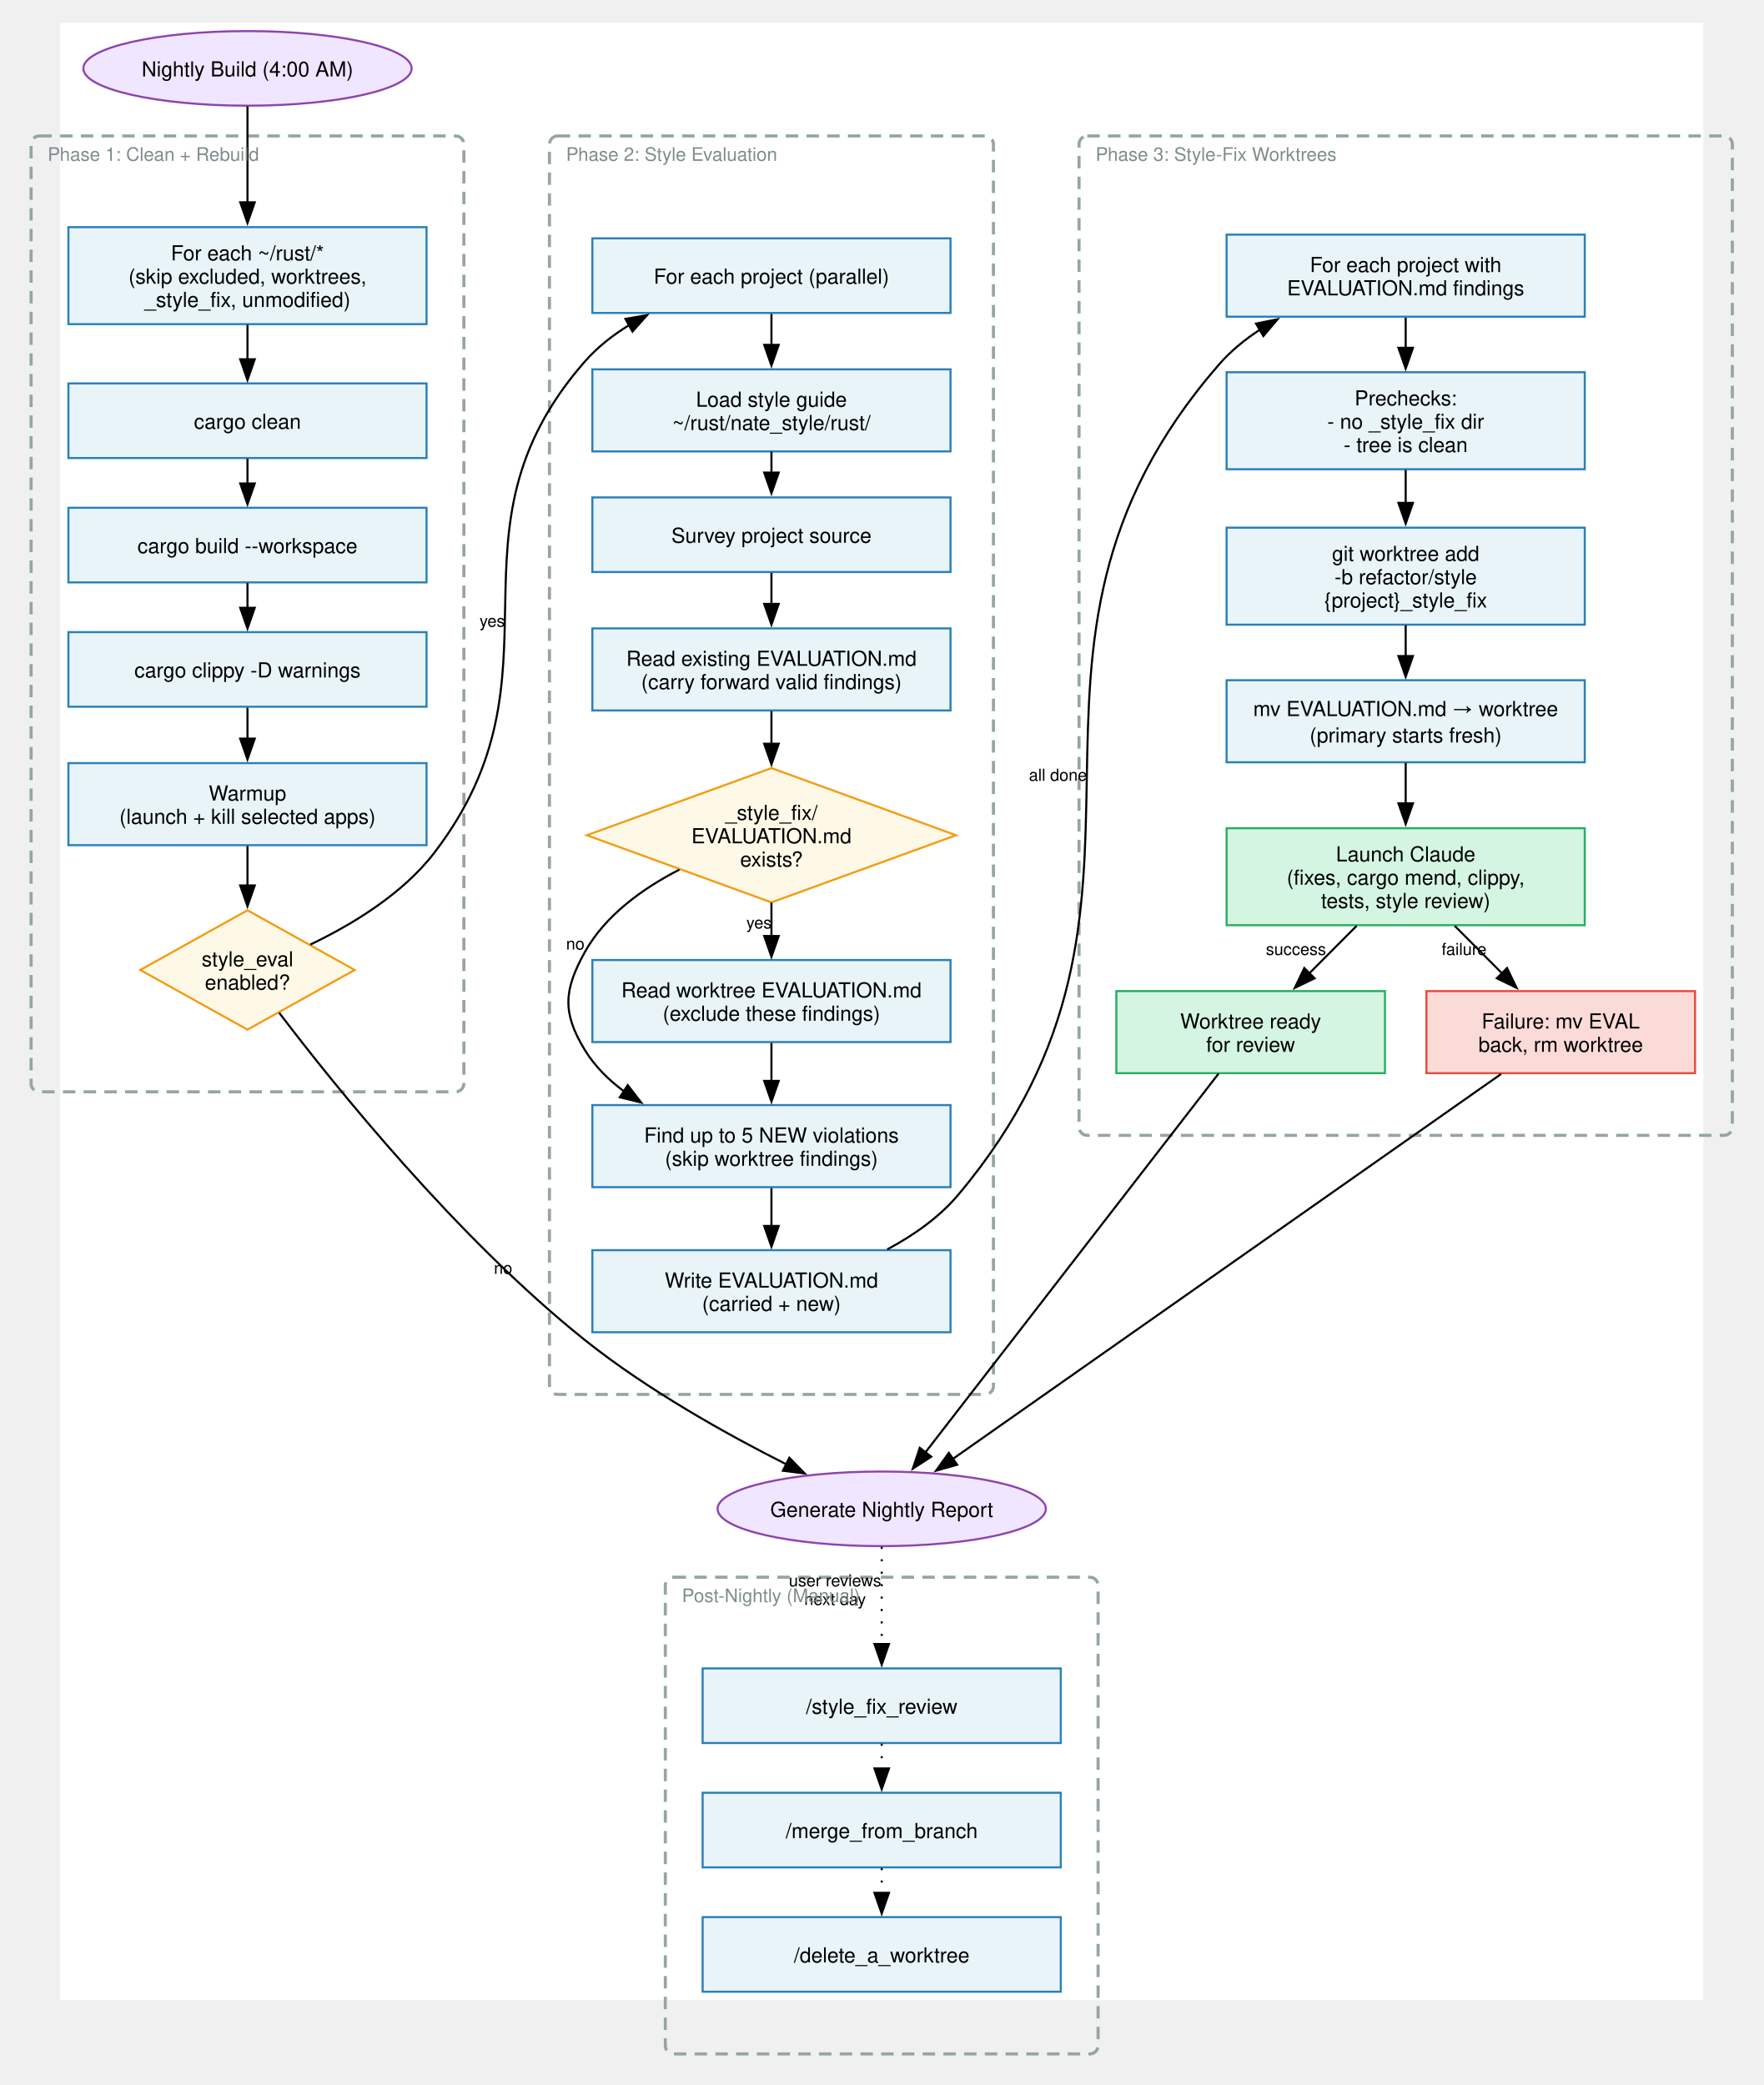
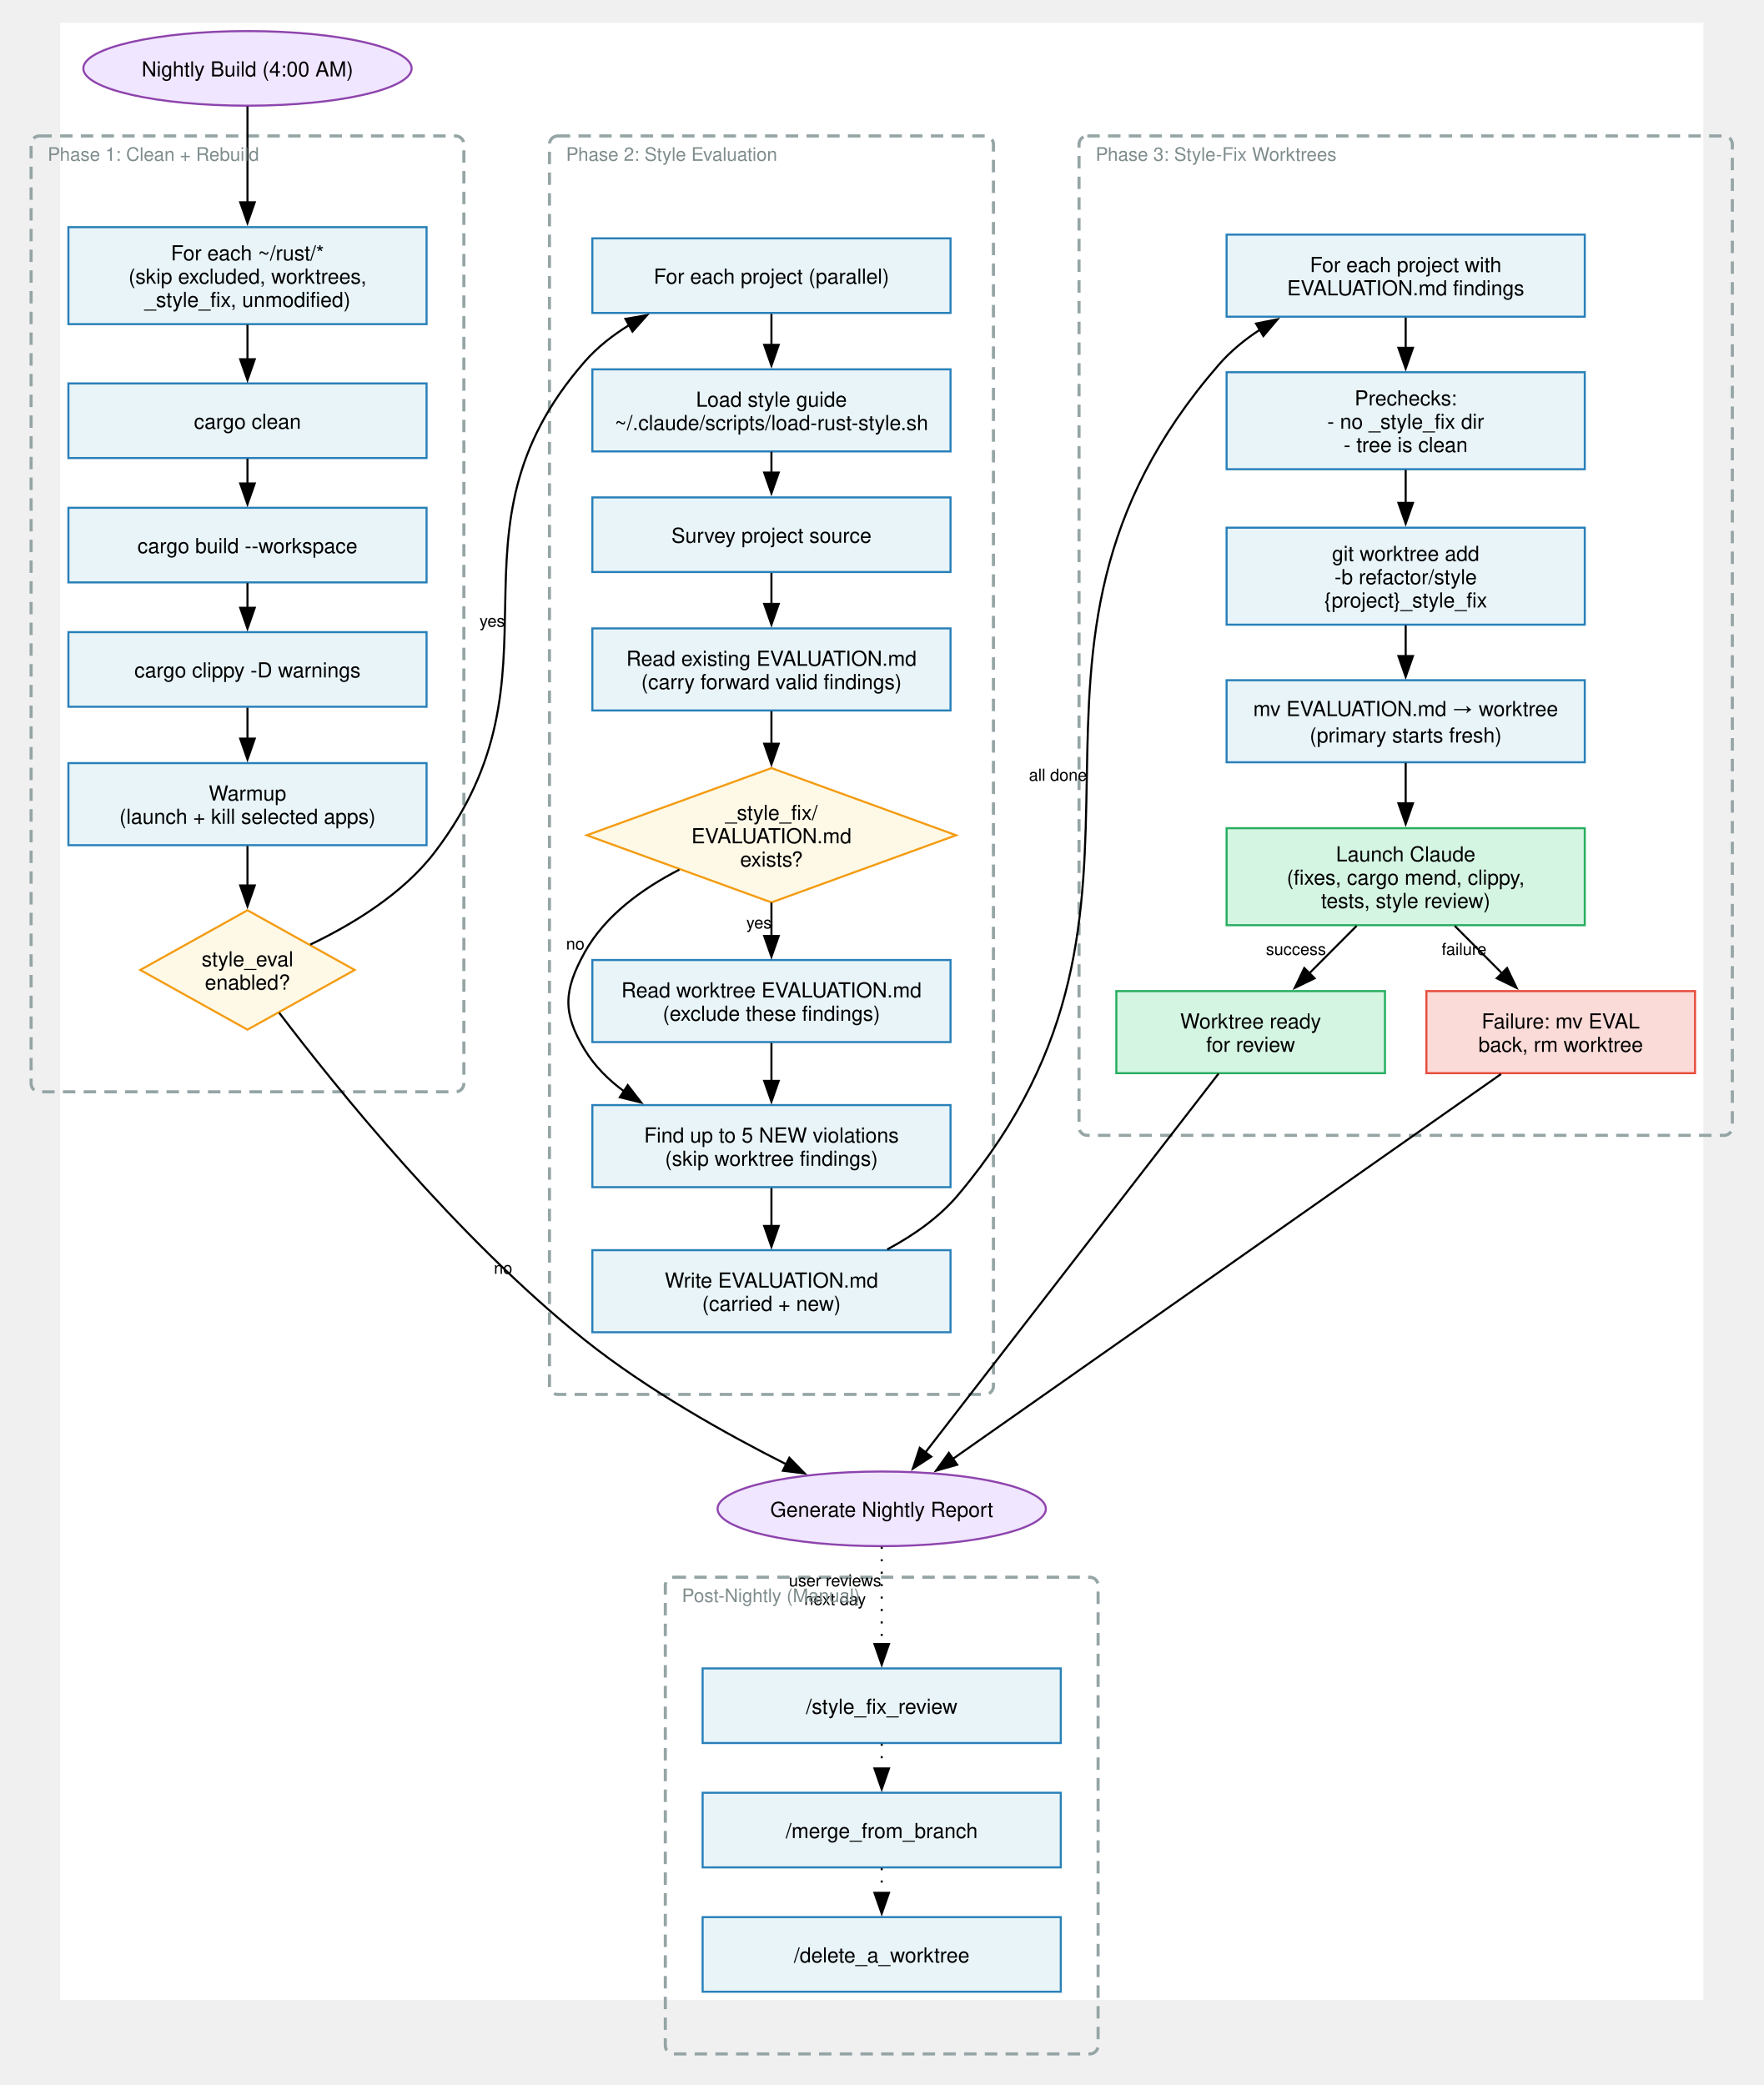
<svg xmlns="http://www.w3.org/2000/svg" width="850.8pt" height="1006.0pt" viewBox="-29.00 -11.00 850.80 1006.00">
  <g id="graph0" class="graph" transform="scale(1 1) rotate(0) translate(4 950)">
    <polygon fill="white" stroke="none" points="-4,4 -4,-950 788.8,-950 788.8,4 -4,4" />
    <rect x="-18.0" y="-895.4" width="208.8" height="461.2" fill="none" stroke="#95a5a6" stroke-width="1.5" stroke-dasharray="6,4" rx="4.0" />
    <rect x="232.1" y="-895.4" width="214.2" height="607.2" fill="none" stroke="#95a5a6" stroke-width="1.5" stroke-dasharray="6,4" rx="4.0" />
    <rect x="487.6" y="-895.4" width="315.2" height="482.2" fill="none" stroke="#95a5a6" stroke-width="1.5" stroke-dasharray="6,4" rx="4.0" />
    <rect x="288.0" y="-200.0" width="208.8" height="230.0" fill="none" stroke="#95a5a6" stroke-width="1.5" stroke-dasharray="6,4" rx="4.0" />
    <g id="node1" class="node">
      <ellipse fill="#f0e6ff" stroke="#8e44ad" cx="86.4" cy="-928" rx="79.2" ry="18" />
      <text xml:space="preserve" text-anchor="middle" x="86.4" y="-924.12" font-family="Helvetica,sans-Serif" font-size="10.00">Nightly Build (4:00 AM)</text>
    </g>
    <g id="node2" class="node">
      <polygon fill="#e8f4f8" stroke="#2980b9" points="172.8,-851.4 0,-851.4 0,-804.6 172.8,-804.6 172.8,-851.4" />
      <text xml:space="preserve" text-anchor="middle" x="86.4" y="-835.38" font-family="Helvetica,sans-Serif" font-size="10.00">For each ~/rust/*</text>
      <text xml:space="preserve" text-anchor="middle" x="86.4" y="-824.12" font-family="Helvetica,sans-Serif" font-size="10.00">(skip excluded, worktrees,</text>
      <text xml:space="preserve" text-anchor="middle" x="86.4" y="-812.88" font-family="Helvetica,sans-Serif" font-size="10.00">_style_fix, unmodified)</text>
    </g>
    <g id="edge1" class="edge">
      <path fill="none" stroke="black" d="M86.4,-909.66C86.4,-896.72 86.4,-878.97 86.4,-863.33" />
      <polygon fill="black" stroke="black" points="89.9,-863.4 86.4,-853.4 82.9,-863.4 89.9,-863.4" />
    </g>
    <g id="node3" class="node">
      <polygon fill="#e8f4f8" stroke="#2980b9" points="172.8,-776 0,-776 0,-740 172.8,-740 172.8,-776" />
      <text xml:space="preserve" text-anchor="middle" x="86.4" y="-754.12" font-family="Helvetica,sans-Serif" font-size="10.00">cargo clean</text>
    </g>
    <g id="edge2" class="edge">
      <path fill="none" stroke="black" d="M86.4,-804.3C86.4,-798.84 86.4,-792.96 86.4,-787.29" />
      <polygon fill="black" stroke="black" points="89.9,-787.65 86.4,-777.65 82.9,-787.65 89.9,-787.65" />
    </g>
    <g id="node4" class="node">
      <polygon fill="#e8f4f8" stroke="#2980b9" points="172.8,-716 0,-716 0,-680 172.8,-680 172.8,-716" />
      <text xml:space="preserve" text-anchor="middle" x="86.4" y="-694.12" font-family="Helvetica,sans-Serif" font-size="10.00">cargo build --workspace</text>
    </g>
    <g id="edge3" class="edge">
      <path fill="none" stroke="black" d="M86.4,-739.67C86.4,-735.83 86.4,-731.69 86.4,-727.56" />
      <polygon fill="black" stroke="black" points="89.9,-727.73 86.4,-717.73 82.9,-727.73 89.9,-727.73" />
    </g>
    <g id="node5" class="node">
      <polygon fill="#e8f4f8" stroke="#2980b9" points="172.8,-656 0,-656 0,-620 172.8,-620 172.8,-656" />
      <text xml:space="preserve" text-anchor="middle" x="86.4" y="-634.13" font-family="Helvetica,sans-Serif" font-size="10.00">cargo clippy -D warnings</text>
    </g>
    <g id="edge4" class="edge">
      <path fill="none" stroke="black" d="M86.4,-679.67C86.4,-675.83 86.4,-671.69 86.4,-667.56" />
      <polygon fill="black" stroke="black" points="89.9,-667.73 86.4,-657.73 82.9,-667.73 89.9,-667.73" />
    </g>
    <g id="node6" class="node">
      <polygon fill="#e8f4f8" stroke="#2980b9" points="172.8,-592.8 0,-592.8 0,-553.2 172.8,-553.2 172.8,-592.8" />
      <text xml:space="preserve" text-anchor="middle" x="86.4" y="-574.75" font-family="Helvetica,sans-Serif" font-size="10.00">Warmup</text>
      <text xml:space="preserve" text-anchor="middle" x="86.4" y="-563.5" font-family="Helvetica,sans-Serif" font-size="10.00">(launch + kill selected apps)</text>
    </g>
    <g id="edge5" class="edge">
      <path fill="none" stroke="black" d="M86.4,-619.55C86.4,-614.77 86.4,-609.5 86.4,-604.27" />
      <polygon fill="black" stroke="black" points="89.9,-604.61 86.4,-594.61 82.9,-604.61 89.9,-604.61" />
    </g>
    <g id="node7" class="node">
      <polygon fill="#fef9e7" stroke="#f39c12" points="86.4,-521.8 34.68,-493 86.4,-464.2 138.12,-493 86.4,-521.8" />
      <text xml:space="preserve" text-anchor="middle" x="86.4" y="-494.75" font-family="Helvetica,sans-Serif" font-size="10.00">style_eval</text>
      <text xml:space="preserve" text-anchor="middle" x="86.4" y="-483.5" font-family="Helvetica,sans-Serif" font-size="10.00">enabled?</text>
    </g>
    <g id="edge6" class="edge">
      <path fill="none" stroke="black" d="M86.4,-552.81C86.4,-546.88 86.4,-540.17 86.4,-533.45" />
      <polygon fill="black" stroke="black" points="89.9,-533.76 86.4,-523.76 82.9,-533.76 89.9,-533.76" />
    </g>
    <g id="node8" class="node">
      <polygon fill="#e8f4f8" stroke="#2980b9" points="425.6,-846 252.8,-846 252.8,-810 425.6,-810 425.6,-846" />
      <text xml:space="preserve" text-anchor="middle" x="339.2" y="-824.12" font-family="Helvetica,sans-Serif" font-size="10.00">For each project (parallel)</text>
    </g>
    <g id="edge7" class="edge">
      <path fill="none" stroke="black" d="M116.73,-505.26C136.39,-514.65 161.11,-529.42 176.5,-549.5 243.52,-636.93 176.61,-703.55 249.1,-786.5 255.14,-793.41 262.58,-799.25 270.56,-804.15" />
      <polygon fill="black" stroke="black" points="268.75,-807.15 279.19,-808.95 272.15,-801.03 268.75,-807.15" />
      <text xml:space="preserve" text-anchor="middle" x="204.49" y="-658.6" font-family="Helvetica,sans-Serif" font-size="8.00">yes</text>
    </g>
    <g id="node23" class="node">
      <ellipse fill="#f0e6ff" stroke="#8e44ad" cx="392.4" cy="-233" rx="79.2" ry="18" />
      <text xml:space="preserve" text-anchor="middle" x="392.4" y="-229.12" font-family="Helvetica,sans-Serif" font-size="10.00">Generate Nightly Report</text>
    </g>
    <g id="edge8" class="edge">
      <path fill="none" stroke="black" d="M101.71,-472.33C128.64,-436.92 187.53,-363.72 249.1,-314.5 279.2,-290.44 317.27,-269.15 346.6,-254.36" />
      <polygon fill="black" stroke="black" points="347.83,-257.66 355.23,-250.08 344.72,-251.39 347.83,-257.66" />
      <text xml:space="preserve" text-anchor="middle" x="209.74" y="-346.37" font-family="Helvetica,sans-Serif" font-size="8.00">no</text>
    </g>
    <g id="node9" class="node">
      <polygon fill="#e8f4f8" stroke="#2980b9" points="425.6,-782.8 252.8,-782.8 252.8,-743.2 425.6,-743.2 425.6,-782.8" />
      <text xml:space="preserve" text-anchor="middle" x="339.2" y="-764.75" font-family="Helvetica,sans-Serif" font-size="10.00">Load style guide</text>
-       <text xml:space="preserve" text-anchor="middle" x="339.2" y="-753.5" font-family="Helvetica,sans-Serif" font-size="10.00">~/rust/nate_style/rust/</text>
+       <text xml:space="preserve" text-anchor="middle" x="339.2" y="-753.5" font-family="Helvetica,sans-Serif" font-size="10.00">~/.claude/scripts/load-rust-style.sh</text>
    </g>
    <g id="edge9" class="edge">
      <path fill="none" stroke="black" d="M339.2,-809.55C339.2,-804.77 339.2,-799.5 339.2,-794.27" />
      <polygon fill="black" stroke="black" points="342.7,-794.61 339.2,-784.61 335.7,-794.61 342.7,-794.61" />
    </g>
    <g id="node10" class="node">
      <polygon fill="#e8f4f8" stroke="#2980b9" points="425.6,-721 252.8,-721 252.8,-685 425.6,-685 425.6,-721" />
      <text xml:space="preserve" text-anchor="middle" x="339.2" y="-699.12" font-family="Helvetica,sans-Serif" font-size="10.00">Survey project source</text>
    </g>
    <g id="edge10" class="edge">
      <path fill="none" stroke="black" d="M339.2,-743.02C339.2,-739.76 339.2,-736.32 339.2,-732.89" />
      <polygon fill="black" stroke="black" points="342.7,-732.99 339.2,-722.99 335.7,-732.99 342.7,-732.99" />
    </g>
    <g id="node11" class="node">
      <polygon fill="#e8f4f8" stroke="#2980b9" points="425.6,-657.8 252.8,-657.8 252.8,-618.2 425.6,-618.2 425.6,-657.8" />
      <text xml:space="preserve" text-anchor="middle" x="339.2" y="-639.75" font-family="Helvetica,sans-Serif" font-size="10.00">Read existing EVALUATION.md</text>
      <text xml:space="preserve" text-anchor="middle" x="339.2" y="-628.5" font-family="Helvetica,sans-Serif" font-size="10.00">(carry forward valid findings)</text>
    </g>
    <g id="edge11" class="edge">
      <path fill="none" stroke="black" d="M339.2,-684.55C339.2,-679.77 339.2,-674.5 339.2,-669.27" />
      <polygon fill="black" stroke="black" points="342.7,-669.61 339.2,-659.61 335.7,-669.61 342.7,-669.61" />
    </g>
    <g id="node12" class="node">
      <polygon fill="#fef9e7" stroke="#f39c12" points="339.2,-590.4 250.12,-558 339.2,-525.6 428.28,-558 339.2,-590.4" />
      <text xml:space="preserve" text-anchor="middle" x="339.2" y="-565.38" font-family="Helvetica,sans-Serif" font-size="10.00">_style_fix/</text>
      <text xml:space="preserve" text-anchor="middle" x="339.2" y="-554.12" font-family="Helvetica,sans-Serif" font-size="10.00">EVALUATION.md</text>
      <text xml:space="preserve" text-anchor="middle" x="339.2" y="-542.88" font-family="Helvetica,sans-Serif" font-size="10.00">exists?</text>
    </g>
    <g id="edge12" class="edge">
      <path fill="none" stroke="black" d="M339.2,-617.81C339.2,-612.92 339.2,-607.5 339.2,-601.98" />
      <polygon fill="black" stroke="black" points="342.7,-602.15 339.2,-592.15 335.7,-602.15 342.7,-602.15" />
    </g>
    <g id="node13" class="node">
      <polygon fill="#e8f4f8" stroke="#2980b9" points="425.6,-497.8 252.8,-497.8 252.8,-458.2 425.6,-458.2 425.6,-497.8" />
      <text xml:space="preserve" text-anchor="middle" x="339.2" y="-479.75" font-family="Helvetica,sans-Serif" font-size="10.00">Read worktree EVALUATION.md</text>
      <text xml:space="preserve" text-anchor="middle" x="339.2" y="-468.5" font-family="Helvetica,sans-Serif" font-size="10.00">(exclude these findings)</text>
    </g>
    <g id="edge13" class="edge">
      <path fill="none" stroke="black" d="M339.2,-525.46C339.2,-520.06 339.2,-514.47 339.2,-509.1" />
      <polygon fill="black" stroke="black" points="342.7,-509.39 339.2,-499.39 335.7,-509.39 342.7,-509.39" />
      <text xml:space="preserve" text-anchor="middle" x="333.2" y="-513.03" font-family="Helvetica,sans-Serif" font-size="8.00">yes</text>
    </g>
    <g id="node14" class="node">
      <polygon fill="#e8f4f8" stroke="#2980b9" points="425.6,-427.8 252.8,-427.8 252.8,-388.2 425.6,-388.2 425.6,-427.8" />
      <text xml:space="preserve" text-anchor="middle" x="339.2" y="-409.75" font-family="Helvetica,sans-Serif" font-size="10.00">Find up to 5 NEW violations</text>
      <text xml:space="preserve" text-anchor="middle" x="339.2" y="-398.5" font-family="Helvetica,sans-Serif" font-size="10.00">(skip worktree findings)</text>
    </g>
    <g id="edge14" class="edge">
      <path fill="none" stroke="black" d="M294.78,-541.41C277.28,-532.44 259.02,-519.43 249.1,-501.5 238.99,-483.22 238.23,-472.34 249.1,-454.5 253.97,-446.5 260.71,-439.82 268.32,-434.26" />
      <polygon fill="black" stroke="black" points="269.86,-437.43 276.34,-429.05 266.05,-431.56 269.86,-437.43" />
      <text xml:space="preserve" text-anchor="middle" x="244.57" y="-502.85" font-family="Helvetica,sans-Serif" font-size="8.00">no</text>
    </g>
    <g id="edge15" class="edge">
      <path fill="none" stroke="black" d="M339.2,-457.75C339.2,-451.9 339.2,-445.37 339.2,-439.02" />
      <polygon fill="black" stroke="black" points="342.7,-439.47 339.2,-429.47 335.7,-439.47 342.7,-439.47" />
    </g>
    <g id="node15" class="node">
      <polygon fill="#e8f4f8" stroke="#2980b9" points="425.6,-357.8 252.8,-357.8 252.8,-318.2 425.6,-318.2 425.6,-357.8" />
      <text xml:space="preserve" text-anchor="middle" x="339.2" y="-339.75" font-family="Helvetica,sans-Serif" font-size="10.00">Write EVALUATION.md</text>
      <text xml:space="preserve" text-anchor="middle" x="339.2" y="-328.5" font-family="Helvetica,sans-Serif" font-size="10.00">(carried + new)</text>
    </g>
    <g id="edge16" class="edge">
      <path fill="none" stroke="black" d="M339.2,-387.75C339.2,-381.9 339.2,-375.37 339.2,-369.02" />
      <polygon fill="black" stroke="black" points="342.7,-369.47 339.2,-359.47 335.7,-369.47 342.7,-369.47" />
    </g>
    <g id="node16" class="node">
      <polygon fill="#e8f4f8" stroke="#2980b9" points="731.6,-847.8 558.8,-847.8 558.8,-808.2 731.6,-808.2 731.6,-847.8" />
      <text xml:space="preserve" text-anchor="middle" x="645.2" y="-829.75" font-family="Helvetica,sans-Serif" font-size="10.00">For each project with</text>
      <text xml:space="preserve" text-anchor="middle" x="645.2" y="-818.5" font-family="Helvetica,sans-Serif" font-size="10.00">EVALUATION.md findings</text>
    </g>
    <g id="edge17" class="edge">
      <path fill="none" stroke="black" d="M395.08,-358.18C407.73,-364.93 420.12,-373.59 429.3,-384.5 549.42,-527.31 432.7,-644.23 555.1,-785.1 560.77,-791.63 567.66,-797.24 575.07,-802.05" />
      <polygon fill="black" stroke="black" points="572.99,-804.89 583.38,-806.95 576.54,-798.86 572.99,-804.89" />
      <text xml:space="preserve" text-anchor="middle" x="477.43" y="-584.28" font-family="Helvetica,sans-Serif" font-size="8.00">all done</text>
    </g>
    <g id="node17" class="node">
      <polygon fill="#e8f4f8" stroke="#2980b9" points="731.6,-781.4 558.8,-781.4 558.8,-734.6 731.6,-734.6 731.6,-781.4" />
      <text xml:space="preserve" text-anchor="middle" x="645.2" y="-765.38" font-family="Helvetica,sans-Serif" font-size="10.00">Prechecks:</text>
      <text xml:space="preserve" text-anchor="middle" x="645.2" y="-754.12" font-family="Helvetica,sans-Serif" font-size="10.00">- no _style_fix dir</text>
      <text xml:space="preserve" text-anchor="middle" x="645.2" y="-742.88" font-family="Helvetica,sans-Serif" font-size="10.00">- tree is clean</text>
    </g>
    <g id="edge18" class="edge">
      <path fill="none" stroke="black" d="M645.2,-807.75C645.2,-803.17 645.2,-798.16 645.2,-793.16" />
      <polygon fill="black" stroke="black" points="648.7,-793.17 645.2,-783.17 641.7,-793.17 648.7,-793.17" />
    </g>
    <g id="node18" class="node">
      <polygon fill="#e8f4f8" stroke="#2980b9" points="731.6,-706.4 558.8,-706.4 558.8,-659.6 731.6,-659.6 731.6,-706.4" />
      <text xml:space="preserve" text-anchor="middle" x="645.2" y="-690.38" font-family="Helvetica,sans-Serif" font-size="10.00">git worktree add</text>
      <text xml:space="preserve" text-anchor="middle" x="645.2" y="-679.13" font-family="Helvetica,sans-Serif" font-size="10.00">-b refactor/style</text>
      <text xml:space="preserve" text-anchor="middle" x="645.2" y="-667.88" font-family="Helvetica,sans-Serif" font-size="10.00">{project}_style_fix</text>
    </g>
    <g id="edge19" class="edge">
      <path fill="none" stroke="black" d="M645.2,-734.27C645.2,-729.07 645.2,-723.46 645.2,-717.93" />
      <polygon fill="black" stroke="black" points="648.7,-718.35 645.2,-708.35 641.7,-718.35 648.7,-718.35" />
    </g>
    <g id="node19" class="node">
      <polygon fill="#e8f4f8" stroke="#2980b9" points="731.6,-632.8 558.8,-632.8 558.8,-593.2 731.6,-593.2 731.6,-632.8" />
      <text xml:space="preserve" text-anchor="middle" x="645.2" y="-615.5" font-family="Helvetica,sans-Serif" font-size="10.00">mv EVALUATION.md → worktree</text>
      <text xml:space="preserve" text-anchor="middle" x="645.2" y="-602.75" font-family="Helvetica,sans-Serif" font-size="10.00">(primary starts fresh)</text>
    </g>
    <g id="edge20" class="edge">
      <path fill="none" stroke="black" d="M645.2,-659.3C645.2,-654.48 645.2,-649.34 645.2,-644.31" />
      <polygon fill="black" stroke="black" points="648.7,-644.46 645.2,-634.46 641.7,-644.46 648.7,-644.46" />
    </g>
    <g id="node20" class="node">
      <polygon fill="#d5f5e3" stroke="#27ae60" points="731.6,-561.4 558.8,-561.4 558.8,-514.6 731.6,-514.6 731.6,-561.4" />
      <text xml:space="preserve" text-anchor="middle" x="645.2" y="-545.38" font-family="Helvetica,sans-Serif" font-size="10.00">Launch Claude</text>
      <text xml:space="preserve" text-anchor="middle" x="645.2" y="-534.12" font-family="Helvetica,sans-Serif" font-size="10.00">(fixes, cargo mend, clippy,</text>
      <text xml:space="preserve" text-anchor="middle" x="645.2" y="-522.88" font-family="Helvetica,sans-Serif" font-size="10.00">tests, style review)</text>
    </g>
    <g id="edge21" class="edge">
      <path fill="none" stroke="black" d="M645.2,-592.9C645.2,-586.79 645.2,-579.88 645.2,-573.08" />
      <polygon fill="black" stroke="black" points="648.7,-573.4 645.2,-563.4 641.7,-573.4 648.7,-573.4" />
    </g>
    <g id="node21" class="node">
      <polygon fill="#d5f5e3" stroke="#27ae60" points="635.2,-482.8 505.6,-482.8 505.6,-443.2 635.2,-443.2 635.2,-482.8" />
      <text xml:space="preserve" text-anchor="middle" x="570.4" y="-464.75" font-family="Helvetica,sans-Serif" font-size="10.00">Worktree ready</text>
      <text xml:space="preserve" text-anchor="middle" x="570.4" y="-453.5" font-family="Helvetica,sans-Serif" font-size="10.00">for review</text>
    </g>
    <g id="edge22" class="edge">
      <path fill="none" stroke="black" d="M621.53,-514.27C614.24,-506.96 606.14,-498.84 598.58,-491.25" />
      <polygon fill="black" stroke="black" points="601.25,-488.98 591.71,-484.37 596.29,-493.92 601.25,-488.98" />
      <text xml:space="preserve" text-anchor="middle" x="592.27" y="-500.24" font-family="Helvetica,sans-Serif" font-size="8.00">success</text>
    </g>
    <g id="node22" class="node">
      <polygon fill="#fadbd8" stroke="#e74c3c" points="784.8,-482.8 655.2,-482.8 655.2,-443.2 784.8,-443.2 784.8,-482.8" />
      <text xml:space="preserve" text-anchor="middle" x="720" y="-464.75" font-family="Helvetica,sans-Serif" font-size="10.00">Failure: mv EVAL</text>
      <text xml:space="preserve" text-anchor="middle" x="720" y="-453.5" font-family="Helvetica,sans-Serif" font-size="10.00">back, rm worktree</text>
    </g>
    <g id="edge23" class="edge">
      <path fill="none" stroke="black" d="M668.87,-514.27C676.16,-506.96 684.26,-498.84 691.82,-491.25" />
      <polygon fill="black" stroke="black" points="694.11,-493.92 698.69,-484.37 689.15,-488.98 694.11,-493.92" />
      <text xml:space="preserve" text-anchor="middle" x="673.38" y="-500.24" font-family="Helvetica,sans-Serif" font-size="8.00">failure</text>
    </g>
    <g id="edge24" class="edge">
      <path fill="none" stroke="black" d="M554.92,-442.99C522.95,-401.68 449.61,-306.93 413.41,-260.15" />
      <polygon fill="black" stroke="black" points="416.3,-258.16 407.41,-252.39 410.76,-262.44 416.3,-258.16" />
    </g>
    <g id="edge25" class="edge">
      <path fill="none" stroke="black" d="M691.21,-442.79C630.92,-400.46 491.59,-302.64 426.75,-257.11" />
      <polygon fill="black" stroke="black" points="428.8,-254.28 418.61,-251.4 424.78,-260.01 428.8,-254.28" />
    </g>
    <g id="node24" class="node">
      <polygon fill="#e8f4f8" stroke="#2980b9" points="478.8,-156 306,-156 306,-120 478.8,-120 478.8,-156" />
      <text xml:space="preserve" text-anchor="middle" x="392.4" y="-134.12" font-family="Helvetica,sans-Serif" font-size="10.00">/style_fix_review</text>
    </g>
    <g id="edge26" class="edge">
      <path fill="none" stroke="black" stroke-dasharray="1,5" d="M392.4,-214.68C392.4,-201.28 392.4,-182.81 392.4,-167.36" />
      <polygon fill="black" stroke="black" points="395.9,-167.77 392.4,-157.77 388.9,-167.77 395.9,-167.77" />
      <text xml:space="preserve" text-anchor="middle" x="369.9" y="-195.6" font-family="Helvetica,sans-Serif" font-size="8.00">user reviews</text>
      <text xml:space="preserve" text-anchor="middle" x="369.9" y="-186.6" font-family="Helvetica,sans-Serif" font-size="8.00">next day</text>
    </g>
    <g id="node25" class="node">
      <polygon fill="#e8f4f8" stroke="#2980b9" points="478.8,-96 306,-96 306,-60 478.8,-60 478.8,-96" />
      <text xml:space="preserve" text-anchor="middle" x="392.4" y="-74.13" font-family="Helvetica,sans-Serif" font-size="10.00">/merge_from_branch</text>
    </g>
    <g id="edge27" class="edge">
      <path fill="none" stroke="black" stroke-dasharray="1,5" d="M392.4,-119.67C392.4,-115.83 392.4,-111.69 392.4,-107.56" />
      <polygon fill="black" stroke="black" points="395.9,-107.73 392.4,-97.73 388.9,-107.73 395.9,-107.73" />
    </g>
    <g id="node26" class="node">
      <polygon fill="#e8f4f8" stroke="#2980b9" points="478.8,-36 306,-36 306,0 478.8,0 478.8,-36" />
      <text xml:space="preserve" text-anchor="middle" x="392.4" y="-14.12" font-family="Helvetica,sans-Serif" font-size="10.00">/delete_a_worktree</text>
    </g>
    <g id="edge28" class="edge">
      <path fill="none" stroke="black" stroke-dasharray="1,5" d="M392.4,-59.67C392.4,-55.83 392.4,-51.69 392.4,-47.56" />
      <polygon fill="black" stroke="black" points="395.9,-47.73 392.4,-37.73 388.9,-47.73 395.9,-47.73" />
    </g>
    <text x="-10.0" y="-883.4" font-family="Helvetica,sans-Serif" font-size="9" fill="#7f8c8d">Phase 1: Clean + Rebuild</text>
    <text x="240.1" y="-883.4" font-family="Helvetica,sans-Serif" font-size="9" fill="#7f8c8d">Phase 2: Style Evaluation</text>
    <text x="495.6" y="-883.4" font-family="Helvetica,sans-Serif" font-size="9" fill="#7f8c8d">Phase 3: Style-Fix Worktrees</text>
    <text x="296.0" y="-188.0" font-family="Helvetica,sans-Serif" font-size="9" fill="#7f8c8d">Post-Nightly (Manual)</text>
  </g>
</svg>
